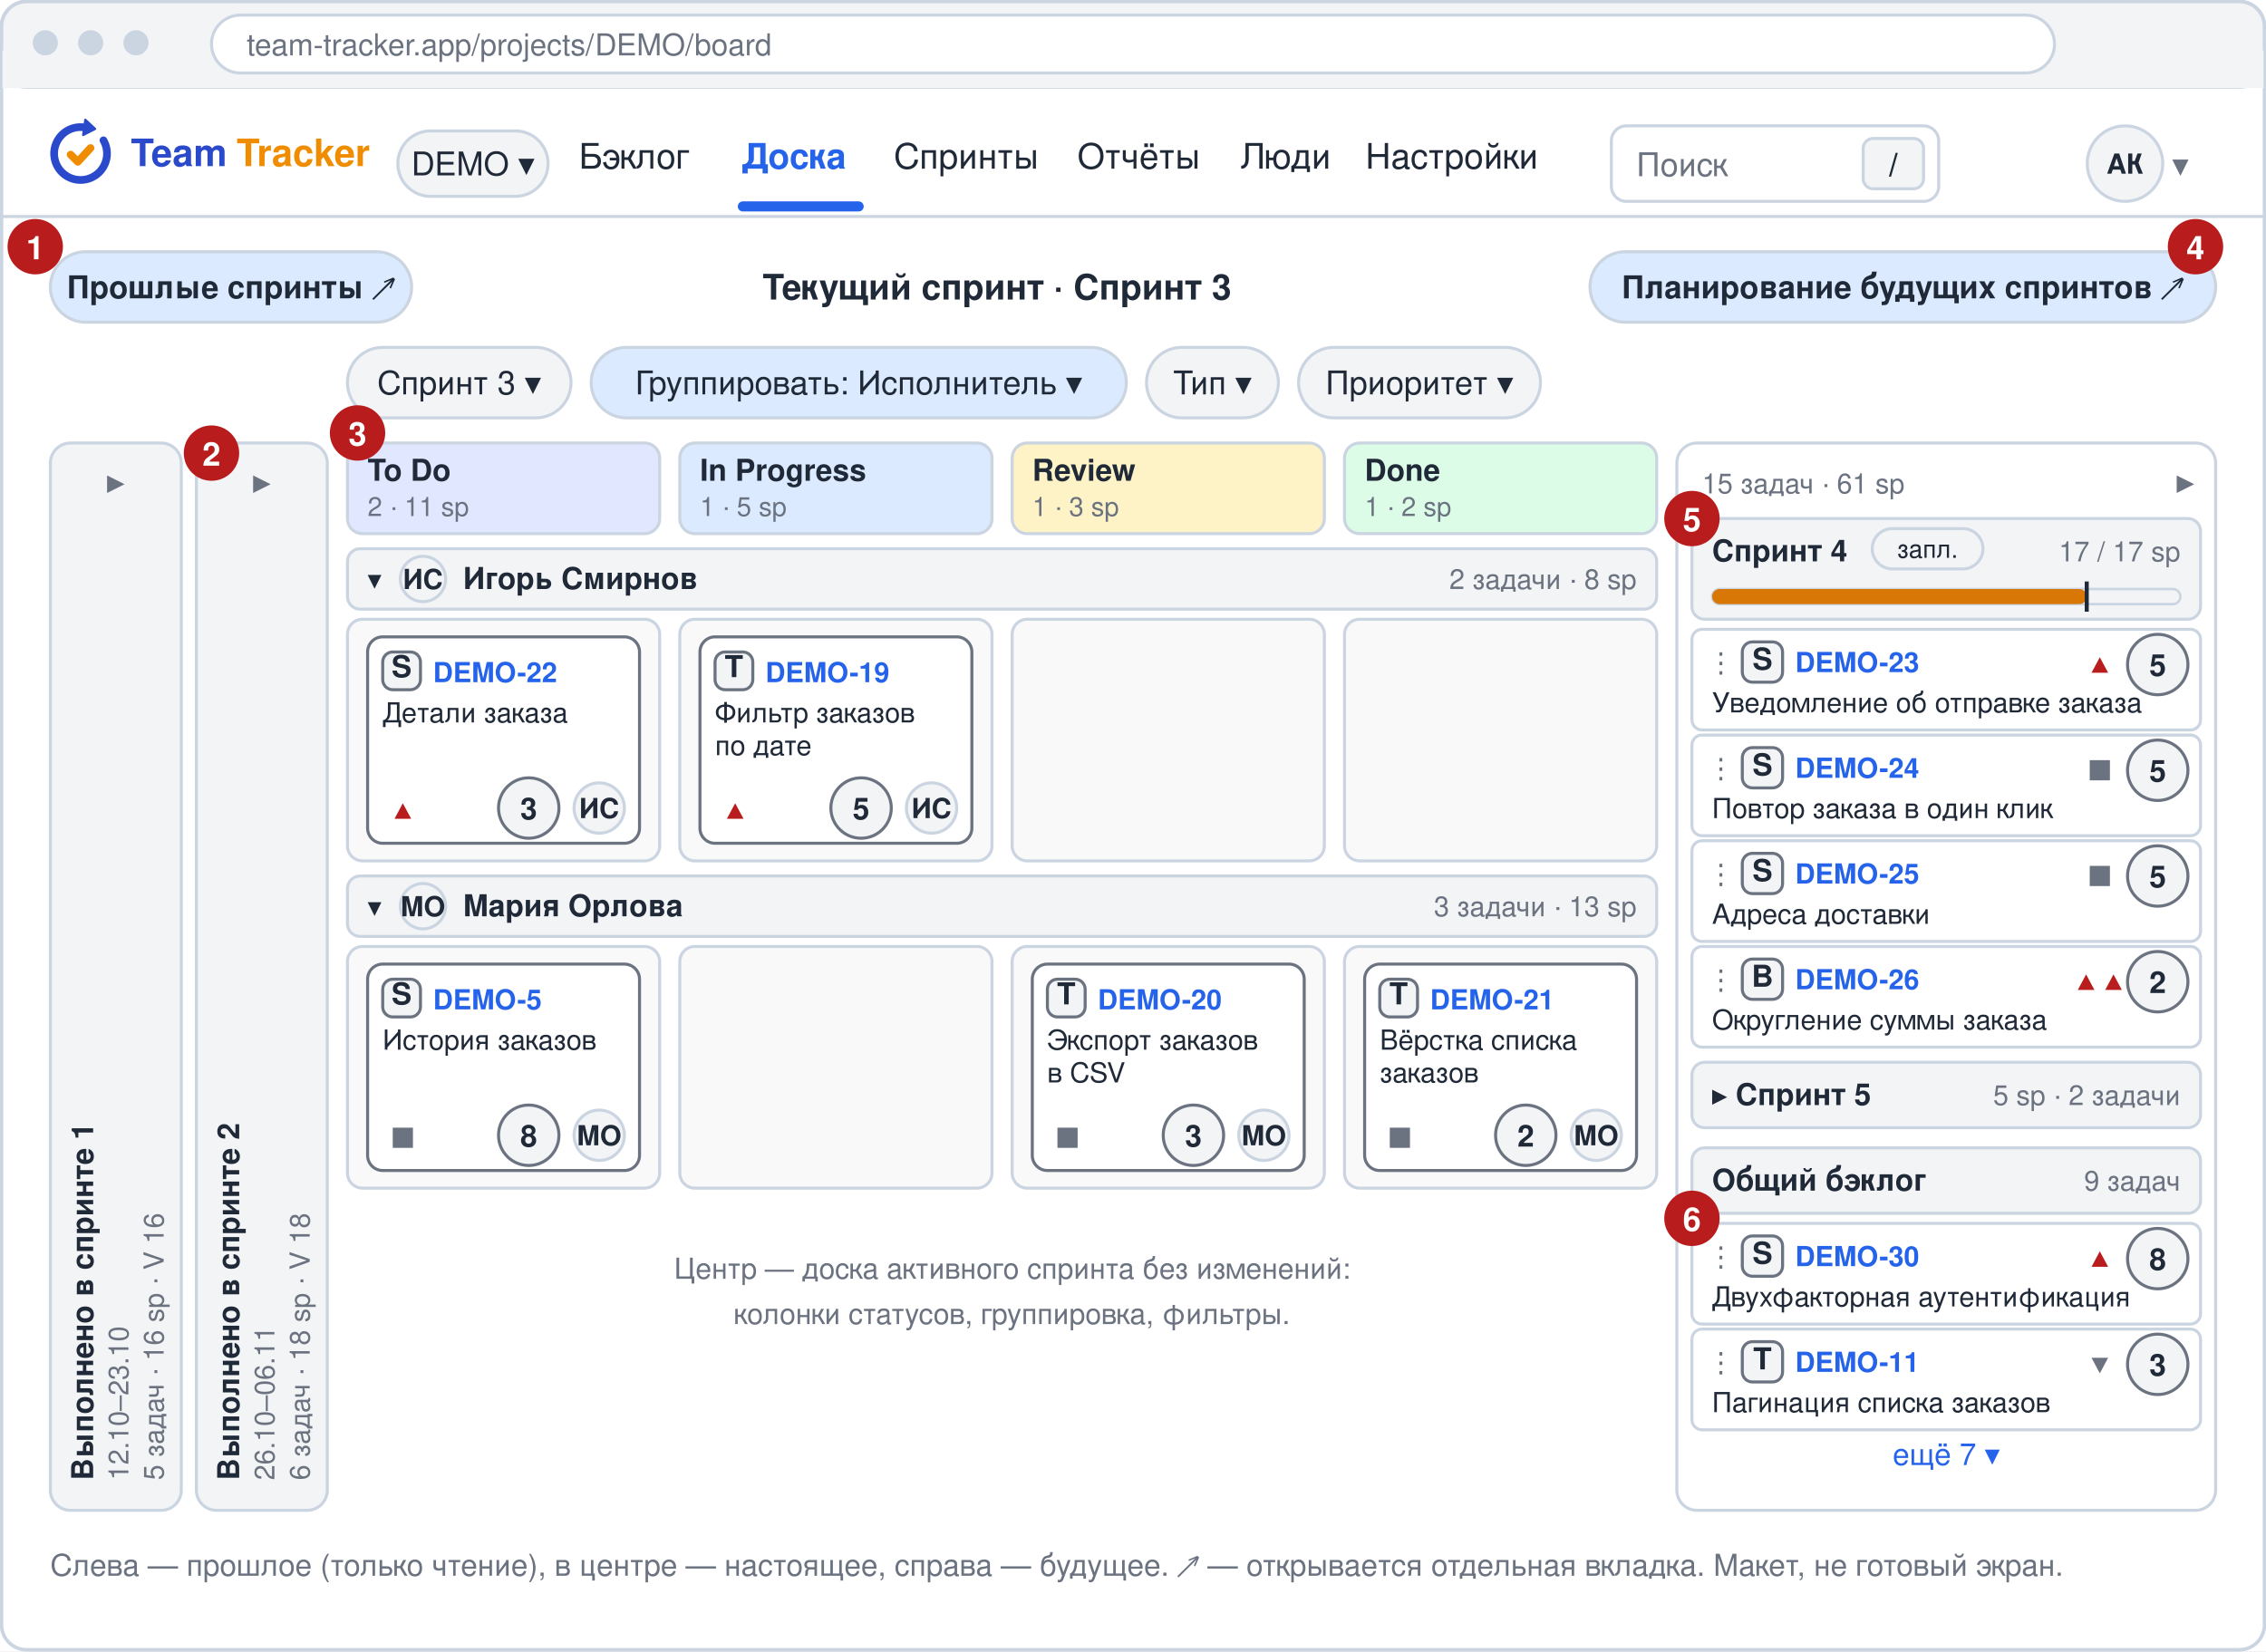
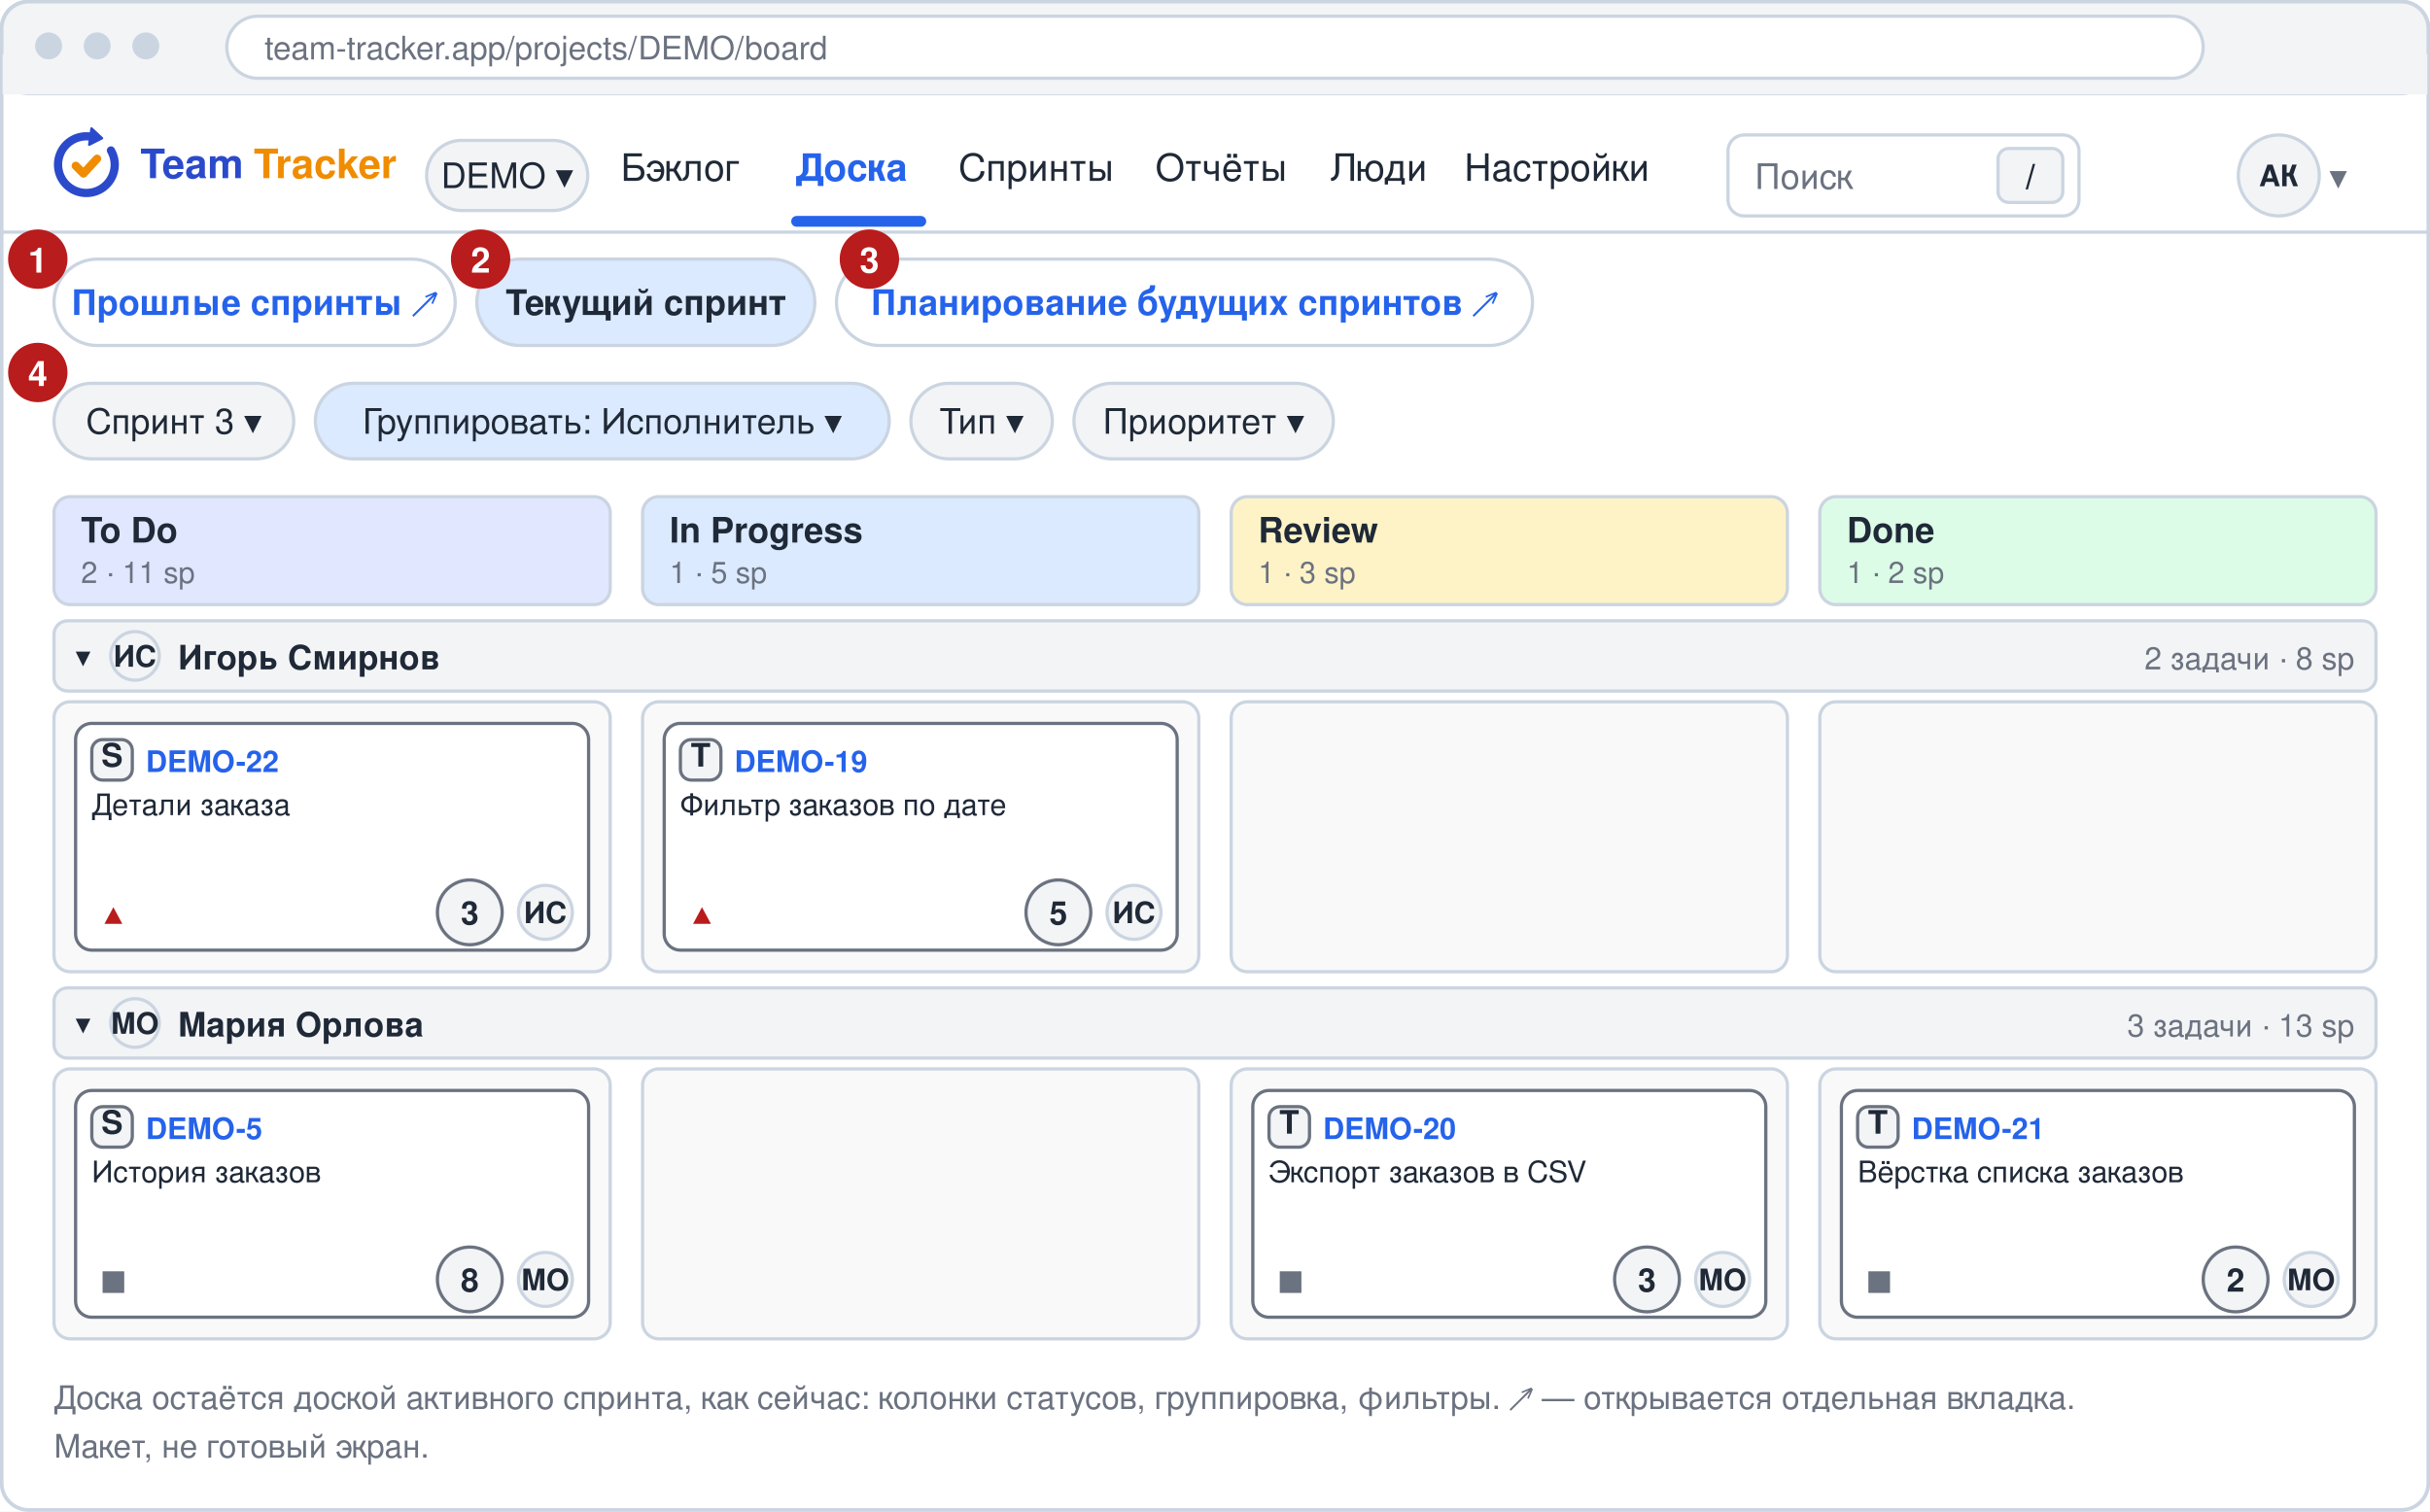
- <svg xmlns="http://www.w3.org/2000/svg" width="900" height="656" viewBox="0 0 900 656" font-family="Helvetica, Arial, 'Segoe UI', 'DejaVu Sans', sans-serif" role="img" aria-label="Доска: прошлое, текущее и будущее — обычное состояние">
+ <svg xmlns="http://www.w3.org/2000/svg" width="900" height="560" viewBox="0 0 900 560" font-family="Helvetica, Arial, 'Segoe UI', 'DejaVu Sans', sans-serif" role="img" aria-label="Доска: кнопки-ссылки на прошлое и будущее">
  <defs>
    <marker id="arr" viewBox="0 0 10 10" refX="9" refY="5" markerWidth="7" markerHeight="7" orient="auto-start-reverse">
      <path d="M0 0 L10 5 L0 10 z" fill="#2563eb" />
    </marker>
  </defs>
-   <rect width="900" height="656" fill="#ffffff" />
-   <rect x="0.6" y="0.6" width="898.8" height="654.8" rx="10" fill="#ffffff" stroke="#cbd5e1" stroke-width="1.4" />
+   <rect width="900" height="560" fill="#ffffff" />
+   <rect x="0.6" y="0.6" width="898.8" height="558.8" rx="10" fill="#ffffff" stroke="#cbd5e1" stroke-width="1.4" />
  <rect x="0.6" y="0.6" width="898.8" height="34" rx="10" fill="#f3f4f6" stroke="#cbd5e1" stroke-width="1.4" />
  <rect x="1" y="20" width="898" height="15" rx="0" fill="#f3f4f6" />
  <circle cx="18" cy="17" r="5" fill="#cbd5e1" />
  <circle cx="36" cy="17" r="5" fill="#cbd5e1" />
  <circle cx="54" cy="17" r="5" fill="#cbd5e1" />
  <rect x="84" y="6" width="732" height="23" rx="11.5" fill="#ffffff" stroke="#cbd5e1" stroke-width="1.2" />
  <text x="98" y="22" text-anchor="start" font-size="12" fill="#6b7280">team-tracker.app/projects/DEMO/board</text>
  <line x1="1" y1="86" x2="899" y2="86" stroke="#cbd5e1" stroke-width="1.2" />
  <g transform="translate(18 47) scale(0.4375)">
    <path d="M52.78 20 A24 24 0 1 1 35.34 8.23" fill="none" stroke="#2B4ACB" stroke-width="7" stroke-linecap="round" />
    <polygon points="45.24,9.62 36.31,1.30 34.37,15.16" fill="#2B4ACB" stroke="#2B4ACB" stroke-width="2" stroke-linejoin="round" />
    <polyline points="23,33 29.5,39.5 41,27" fill="none" stroke="#F08C00" stroke-width="7" stroke-linecap="round" stroke-linejoin="round" />
  </g>
  <text x="52" y="66" text-anchor="start" font-size="15" font-weight="bold" fill="#2B4ACB">Team</text>
  <text x="94" y="66" text-anchor="start" font-size="15" font-weight="bold" fill="#F08C00">Tracker</text>
  <rect x="158" y="52" width="59.68" height="26" rx="13.0" fill="#f3f4f6" stroke="#cbd5e1" stroke-width="1.2" />
  <text x="187.84" y="69.68" text-anchor="middle" font-size="13" fill="#1f2937">DEMO ▾</text>
  <text x="230" y="67" text-anchor="start" font-size="14" fill="#1f2937">Бэклог</text>
  <text x="295.04" y="67" text-anchor="start" font-size="14" font-weight="bold" fill="#2563eb">Доска</text>
  <rect x="293.04" y="80" width="50.0" height="4" rx="2" fill="#2563eb" />
  <text x="355.04" y="67" text-anchor="start" font-size="14" fill="#1f2937">Спринты</text>
  <text x="427.92" y="67" text-anchor="start" font-size="14" fill="#1f2937">Отчёты</text>
  <text x="492.96" y="67" text-anchor="start" font-size="14" fill="#1f2937">Люди</text>
  <text x="542.32" y="67" text-anchor="start" font-size="14" fill="#1f2937">Настройки</text>
  <rect x="640" y="50" width="130" height="30" rx="6" fill="#ffffff" stroke="#cbd5e1" stroke-width="1.2" />
  <text x="650" y="70" text-anchor="start" font-size="13" fill="#6b7280">Поиск</text>
  <rect x="740" y="55" width="24" height="20" rx="4" fill="#f3f4f6" stroke="#cbd5e1" stroke-width="1.2" />
  <text x="752" y="70" text-anchor="middle" font-size="13" font-weight="bold" fill="#1f2937">/</text>
  <circle cx="844" cy="65" r="15" fill="#f3f4f6" stroke="#cbd5e1" stroke-width="1.2" />
  <text x="844" y="69" text-anchor="middle" font-size="11" font-weight="bold" fill="#1f2937">АК</text>
  <text x="866" y="70" text-anchor="middle" font-size="13" fill="#6b7280">▾</text>
-   <rect x="20" y="100" width="143.5" height="28" rx="14.0" fill="#dbeafe" stroke="#cbd5e1" stroke-width="1.2" />
-   <text x="91.75" y="118.5" text-anchor="middle" font-size="12.5" font-weight="bold" fill="#1f2937">Прошлые спринты ↗</text>
-   <text x="396.0" y="119" text-anchor="middle" font-size="14" font-weight="bold" fill="#1f2937">Текущий спринт · Спринт 3</text>
-   <rect x="631.5" y="100" width="248.5" height="28" rx="14.0" fill="#dbeafe" stroke="#cbd5e1" stroke-width="1.2" />
-   <text x="755.75" y="118.5" text-anchor="middle" font-size="12.5" font-weight="bold" fill="#1f2937">Планирование будущих спринтов ↗</text>
-   <circle cx="14" cy="98" r="11" fill="#b91c1c" />
-   <text x="14" y="103" text-anchor="middle" font-size="13" font-weight="bold" fill="#ffffff">1</text>
-   <rect x="138" y="138" width="88.8" height="28" rx="14.0" fill="#f3f4f6" stroke="#cbd5e1" stroke-width="1.2" />
-   <text x="182.4" y="156.68" text-anchor="middle" font-size="13" fill="#1f2937">Спринт 3 ▾</text>
-   <rect x="234.8" y="138" width="212.56" height="28" rx="14.0" fill="#dbeafe" stroke="#cbd5e1" stroke-width="1.2" />
-   <text x="341.08" y="156.68" text-anchor="middle" font-size="13" fill="#1f2937">Группировать: Исполнитель ▾</text>
-   <rect x="455.36" y="138" width="52.4" height="28" rx="14.0" fill="#f3f4f6" stroke="#cbd5e1" stroke-width="1.2" />
-   <text x="481.56" y="156.68" text-anchor="middle" font-size="13" fill="#1f2937">Тип ▾</text>
-   <rect x="515.76" y="138" width="96.08" height="28" rx="14.0" fill="#f3f4f6" stroke="#cbd5e1" stroke-width="1.2" />
-   <text x="563.8" y="156.68" text-anchor="middle" font-size="13" fill="#1f2937">Приоритет ▾</text>
-   <rect x="20" y="176" width="52" height="424" rx="8" fill="#f3f4f6" stroke="#cbd5e1" stroke-width="1.2" />
-   <text x="46.0" y="196" text-anchor="middle" font-size="14" fill="#6b7280">▸</text>
-   <text transform="rotate(-90 37 588)" x="37" y="588" font-size="12" font-weight="bold" fill="#1f2937">Выполнено в спринте 1</text>
-   <text transform="rotate(-90 51 588)" x="51" y="588" font-size="11" fill="#6b7280">12.10–23.10</text>
-   <text transform="rotate(-90 65 588)" x="65" y="588" font-size="11" fill="#6b7280">5 задач · 16 sp · V 16</text>
-   <rect x="78" y="176" width="52" height="424" rx="8" fill="#f3f4f6" stroke="#cbd5e1" stroke-width="1.2" />
-   <text x="104.0" y="196" text-anchor="middle" font-size="14" fill="#6b7280">▸</text>
-   <text transform="rotate(-90 95 588)" x="95" y="588" font-size="12" font-weight="bold" fill="#1f2937">Выполнено в спринте 2</text>
-   <text transform="rotate(-90 109 588)" x="109" y="588" font-size="11" fill="#6b7280">26.10–06.11</text>
-   <text transform="rotate(-90 123 588)" x="123" y="588" font-size="11" fill="#6b7280">6 задач · 18 sp · V 18</text>
-   <circle cx="84" cy="180" r="11" fill="#b91c1c" />
-   <text x="84" y="185" text-anchor="middle" font-size="13" font-weight="bold" fill="#ffffff">2</text>
-   <rect x="138" y="176" width="124" height="36" rx="6" fill="#e0e7ff" stroke="#cbd5e1" stroke-width="1.2" />
-   <text x="146" y="191" text-anchor="start" font-size="12" font-weight="bold" fill="#1f2937">To Do</text>
-   <text x="146" y="205" text-anchor="start" font-size="10.5" fill="#6b7280">2 · 11 sp</text>
-   <rect x="270" y="176" width="124" height="36" rx="6" fill="#dbeafe" stroke="#cbd5e1" stroke-width="1.2" />
-   <text x="278" y="191" text-anchor="start" font-size="12" font-weight="bold" fill="#1f2937">In Progress</text>
-   <text x="278" y="205" text-anchor="start" font-size="10.5" fill="#6b7280">1 · 5 sp</text>
-   <rect x="402" y="176" width="124" height="36" rx="6" fill="#fef3c7" stroke="#cbd5e1" stroke-width="1.2" />
-   <text x="410" y="191" text-anchor="start" font-size="12" font-weight="bold" fill="#1f2937">Review</text>
-   <text x="410" y="205" text-anchor="start" font-size="10.5" fill="#6b7280">1 · 3 sp</text>
-   <rect x="534" y="176" width="124" height="36" rx="6" fill="#dcfce7" stroke="#cbd5e1" stroke-width="1.2" />
-   <text x="542" y="191" text-anchor="start" font-size="12" font-weight="bold" fill="#1f2937">Done</text>
-   <text x="542" y="205" text-anchor="start" font-size="10.5" fill="#6b7280">1 · 2 sp</text>
-   <circle cx="142" cy="172" r="11" fill="#b91c1c" />
-   <text x="142" y="177" text-anchor="middle" font-size="13" font-weight="bold" fill="#ffffff">3</text>
-   <rect x="138" y="218" width="520" height="24" rx="5" fill="#f3f4f6" stroke="#cbd5e1" stroke-width="1.2" />
-   <text x="146" y="234" text-anchor="start" font-size="11" fill="#1f2937">▾</text>
-   <circle cx="168" cy="230" r="9" fill="#f3f4f6" stroke="#cbd5e1" stroke-width="1.2" />
-   <text x="168" y="234" text-anchor="middle" font-size="11" font-weight="bold" fill="#1f2937">ИС</text>
-   <text x="184" y="234" text-anchor="start" font-size="12" font-weight="bold" fill="#1f2937">Игорь Смирнов</text>
-   <text x="650" y="234" text-anchor="end" font-size="11" fill="#6b7280">2 задачи · 8 sp</text>
-   <rect x="138" y="246" width="124" height="96" rx="6" fill="#f3f4f6" fill-opacity="0.55" stroke="#cbd5e1" stroke-width="1.2" />
-   <rect x="146" y="253" width="108" height="82" rx="6" fill="#ffffff" stroke="#6b7280" stroke-width="1.2" />
-   <rect x="152" y="259" width="15" height="15" rx="4" fill="#f3f4f6" stroke="#6b7280" stroke-width="1.2" />
-   <text x="159.5" y="269" text-anchor="middle" font-size="12" font-weight="bold" fill="#1f2937">S</text>
-   <text x="172" y="271" text-anchor="start" font-size="11" font-weight="bold" fill="#2563eb">DEMO-22</text>
-   <text x="152" y="287" text-anchor="start" font-size="11" fill="#1f2937">Детали заказа</text>
-   <text x="160" y="326" text-anchor="middle" font-size="11" font-weight="bold" fill="#b91c1c">▲</text>
-   <circle cx="210" cy="321" r="12" fill="#f3f4f6" stroke="#6b7280" stroke-width="1.2" />
-   <text x="210" y="325.5" text-anchor="middle" font-size="12" font-weight="bold" fill="#1f2937">3</text>
-   <circle cx="238" cy="321" r="10" fill="#f3f4f6" stroke="#cbd5e1" stroke-width="1.2" />
-   <text x="238" y="325" text-anchor="middle" font-size="11" font-weight="bold" fill="#1f2937">ИС</text>
-   <rect x="270" y="246" width="124" height="96" rx="6" fill="#f3f4f6" fill-opacity="0.55" stroke="#cbd5e1" stroke-width="1.2" />
-   <rect x="278" y="253" width="108" height="82" rx="6" fill="#ffffff" stroke="#6b7280" stroke-width="1.2" />
-   <rect x="284" y="259" width="15" height="15" rx="4" fill="#f3f4f6" stroke="#6b7280" stroke-width="1.2" />
-   <text x="291.5" y="269" text-anchor="middle" font-size="12" font-weight="bold" fill="#1f2937">T</text>
-   <text x="304" y="271" text-anchor="start" font-size="11" font-weight="bold" fill="#2563eb">DEMO-19</text>
-   <text x="284" y="287" text-anchor="start" font-size="11" fill="#1f2937">Фильтр заказов</text>
-   <text x="284" y="300" text-anchor="start" font-size="11" fill="#1f2937">по дате</text>
-   <text x="292" y="326" text-anchor="middle" font-size="11" font-weight="bold" fill="#b91c1c">▲</text>
-   <circle cx="342" cy="321" r="12" fill="#f3f4f6" stroke="#6b7280" stroke-width="1.2" />
-   <text x="342" y="325.5" text-anchor="middle" font-size="12" font-weight="bold" fill="#1f2937">5</text>
-   <circle cx="370" cy="321" r="10" fill="#f3f4f6" stroke="#cbd5e1" stroke-width="1.2" />
-   <text x="370" y="325" text-anchor="middle" font-size="11" font-weight="bold" fill="#1f2937">ИС</text>
-   <rect x="402" y="246" width="124" height="96" rx="6" fill="#f3f4f6" fill-opacity="0.55" stroke="#cbd5e1" stroke-width="1.2" />
-   <rect x="534" y="246" width="124" height="96" rx="6" fill="#f3f4f6" fill-opacity="0.55" stroke="#cbd5e1" stroke-width="1.2" />
-   <rect x="138" y="348" width="520" height="24" rx="5" fill="#f3f4f6" stroke="#cbd5e1" stroke-width="1.2" />
-   <text x="146" y="364" text-anchor="start" font-size="11" fill="#1f2937">▾</text>
-   <circle cx="168" cy="360" r="9" fill="#f3f4f6" stroke="#cbd5e1" stroke-width="1.2" />
-   <text x="168" y="364" text-anchor="middle" font-size="11" font-weight="bold" fill="#1f2937">МО</text>
-   <text x="184" y="364" text-anchor="start" font-size="12" font-weight="bold" fill="#1f2937">Мария Орлова</text>
-   <text x="650" y="364" text-anchor="end" font-size="11" fill="#6b7280">3 задачи · 13 sp</text>
-   <rect x="138" y="376" width="124" height="96" rx="6" fill="#f3f4f6" fill-opacity="0.55" stroke="#cbd5e1" stroke-width="1.2" />
-   <rect x="146" y="383" width="108" height="82" rx="6" fill="#ffffff" stroke="#6b7280" stroke-width="1.2" />
-   <rect x="152" y="389" width="15" height="15" rx="4" fill="#f3f4f6" stroke="#6b7280" stroke-width="1.2" />
-   <text x="159.5" y="399" text-anchor="middle" font-size="12" font-weight="bold" fill="#1f2937">S</text>
-   <text x="172" y="401" text-anchor="start" font-size="11" font-weight="bold" fill="#2563eb">DEMO-5</text>
-   <text x="152" y="417" text-anchor="start" font-size="11" fill="#1f2937">История заказов</text>
-   <text x="160" y="456" text-anchor="middle" font-size="11" fill="#6b7280">■</text>
-   <circle cx="210" cy="451" r="12" fill="#f3f4f6" stroke="#6b7280" stroke-width="1.2" />
-   <text x="210" y="455.5" text-anchor="middle" font-size="12" font-weight="bold" fill="#1f2937">8</text>
-   <circle cx="238" cy="451" r="10" fill="#f3f4f6" stroke="#cbd5e1" stroke-width="1.2" />
-   <text x="238" y="455" text-anchor="middle" font-size="11" font-weight="bold" fill="#1f2937">МО</text>
-   <rect x="270" y="376" width="124" height="96" rx="6" fill="#f3f4f6" fill-opacity="0.55" stroke="#cbd5e1" stroke-width="1.2" />
-   <rect x="402" y="376" width="124" height="96" rx="6" fill="#f3f4f6" fill-opacity="0.55" stroke="#cbd5e1" stroke-width="1.2" />
-   <rect x="410" y="383" width="108" height="82" rx="6" fill="#ffffff" stroke="#6b7280" stroke-width="1.2" />
-   <rect x="416" y="389" width="15" height="15" rx="4" fill="#f3f4f6" stroke="#6b7280" stroke-width="1.2" />
-   <text x="423.5" y="399" text-anchor="middle" font-size="12" font-weight="bold" fill="#1f2937">T</text>
-   <text x="436" y="401" text-anchor="start" font-size="11" font-weight="bold" fill="#2563eb">DEMO-20</text>
-   <text x="416" y="417" text-anchor="start" font-size="11" fill="#1f2937">Экспорт заказов</text>
-   <text x="416" y="430" text-anchor="start" font-size="11" fill="#1f2937">в CSV</text>
-   <text x="424" y="456" text-anchor="middle" font-size="11" fill="#6b7280">■</text>
-   <circle cx="474" cy="451" r="12" fill="#f3f4f6" stroke="#6b7280" stroke-width="1.2" />
-   <text x="474" y="455.5" text-anchor="middle" font-size="12" font-weight="bold" fill="#1f2937">3</text>
-   <circle cx="502" cy="451" r="10" fill="#f3f4f6" stroke="#cbd5e1" stroke-width="1.2" />
-   <text x="502" y="455" text-anchor="middle" font-size="11" font-weight="bold" fill="#1f2937">МО</text>
-   <rect x="534" y="376" width="124" height="96" rx="6" fill="#f3f4f6" fill-opacity="0.55" stroke="#cbd5e1" stroke-width="1.2" />
-   <rect x="542" y="383" width="108" height="82" rx="6" fill="#ffffff" stroke="#6b7280" stroke-width="1.2" />
-   <rect x="548" y="389" width="15" height="15" rx="4" fill="#f3f4f6" stroke="#6b7280" stroke-width="1.2" />
-   <text x="555.5" y="399" text-anchor="middle" font-size="12" font-weight="bold" fill="#1f2937">T</text>
-   <text x="568" y="401" text-anchor="start" font-size="11" font-weight="bold" fill="#2563eb">DEMO-21</text>
-   <text x="548" y="417" text-anchor="start" font-size="11" fill="#1f2937">Вёрстка списка</text>
-   <text x="548" y="430" text-anchor="start" font-size="11" fill="#1f2937">заказов</text>
-   <text x="556" y="456" text-anchor="middle" font-size="11" fill="#6b7280">■</text>
-   <circle cx="606" cy="451" r="12" fill="#f3f4f6" stroke="#6b7280" stroke-width="1.2" />
-   <text x="606" y="455.5" text-anchor="middle" font-size="12" font-weight="bold" fill="#1f2937">2</text>
-   <circle cx="634" cy="451" r="10" fill="#f3f4f6" stroke="#cbd5e1" stroke-width="1.2" />
-   <text x="634" y="455" text-anchor="middle" font-size="11" font-weight="bold" fill="#1f2937">МО</text>
-   <text x="402" y="508" text-anchor="middle" font-size="11.5" fill="#6b7280">Центр — доска активного спринта без изменений:</text>
-   <text x="402" y="526" text-anchor="middle" font-size="11.5" fill="#6b7280">колонки статусов, группировка, фильтры.</text>
-   <rect x="666" y="176" width="214" height="424" rx="8" fill="#ffffff" stroke="#cbd5e1" stroke-width="1.2" />
-   <text x="676" y="196" text-anchor="start" font-size="11" fill="#6b7280">15 задач · 61 sp</text>
-   <text x="868" y="196" text-anchor="middle" font-size="14" fill="#6b7280">▸</text>
-   <circle cx="872" cy="98" r="11" fill="#b91c1c" />
-   <text x="872" y="103" text-anchor="middle" font-size="13" font-weight="bold" fill="#ffffff">4</text>
-   <rect x="672" y="206" width="202" height="40" rx="5" fill="#f3f4f6" stroke="#cbd5e1" stroke-width="1.2" />
-   <text x="680" y="223" text-anchor="start" font-size="12" font-weight="bold" fill="#1f2937">Спринт 4</text>
-   <rect x="743.6" y="210" width="44.0" height="16" rx="8.0" fill="#f3f4f6" stroke="#cbd5e1" stroke-width="1.2" />
-   <text x="765.6" y="221.6" text-anchor="middle" font-size="10" fill="#1f2937">запл.</text>
-   <text x="866" y="223" text-anchor="end" font-size="11" fill="#6b7280">17 / 17 sp</text>
-   <rect x="680" y="234" width="186" height="6" rx="3.0" fill="#f3f4f6" stroke="#cbd5e1" stroke-width="1" />
-   <rect x="680" y="234" width="148.8" height="6" rx="3.0" fill="#d97706" />
-   <line x1="828.8" y1="231" x2="828.8" y2="243" stroke="#1f2937" stroke-width="1.6" />
-   <rect x="672" y="250" width="202" height="40" rx="4" fill="#ffffff" stroke="#cbd5e1" stroke-width="1.2" />
-   <text x="678" y="267" text-anchor="start" font-size="11" fill="#6b7280">⋮⋮</text>
-   <rect x="692" y="255" width="16" height="16" rx="4" fill="#f3f4f6" stroke="#6b7280" stroke-width="1.2" />
-   <text x="700.0" y="266" text-anchor="middle" font-size="12" font-weight="bold" fill="#1f2937">S</text>
-   <text x="713" y="267" text-anchor="start" font-size="11" font-weight="bold" fill="#2563eb">DEMO-23</text>
-   <circle cx="857" cy="264" r="12" fill="#f3f4f6" stroke="#6b7280" stroke-width="1.2" />
-   <text x="857" y="268.5" text-anchor="middle" font-size="12" font-weight="bold" fill="#1f2937">5</text>
-   <text x="834" y="268" text-anchor="middle" font-size="11" font-weight="bold" fill="#b91c1c">▲</text>
-   <text x="680" y="283" text-anchor="start" font-size="11" fill="#1f2937">Уведомление об отправке заказа</text>
-   <rect x="672" y="292" width="202" height="40" rx="4" fill="#ffffff" stroke="#cbd5e1" stroke-width="1.2" />
-   <text x="678" y="309" text-anchor="start" font-size="11" fill="#6b7280">⋮⋮</text>
-   <rect x="692" y="297" width="16" height="16" rx="4" fill="#f3f4f6" stroke="#6b7280" stroke-width="1.2" />
-   <text x="700.0" y="308" text-anchor="middle" font-size="12" font-weight="bold" fill="#1f2937">S</text>
-   <text x="713" y="309" text-anchor="start" font-size="11" font-weight="bold" fill="#2563eb">DEMO-24</text>
-   <circle cx="857" cy="306" r="12" fill="#f3f4f6" stroke="#6b7280" stroke-width="1.2" />
-   <text x="857" y="310.5" text-anchor="middle" font-size="12" font-weight="bold" fill="#1f2937">5</text>
-   <text x="834" y="310" text-anchor="middle" font-size="11" fill="#6b7280">■</text>
-   <text x="680" y="325" text-anchor="start" font-size="11" fill="#1f2937">Повтор заказа в один клик</text>
-   <rect x="672" y="334" width="202" height="40" rx="4" fill="#ffffff" stroke="#cbd5e1" stroke-width="1.2" />
-   <text x="678" y="351" text-anchor="start" font-size="11" fill="#6b7280">⋮⋮</text>
-   <rect x="692" y="339" width="16" height="16" rx="4" fill="#f3f4f6" stroke="#6b7280" stroke-width="1.2" />
-   <text x="700.0" y="350" text-anchor="middle" font-size="12" font-weight="bold" fill="#1f2937">S</text>
-   <text x="713" y="351" text-anchor="start" font-size="11" font-weight="bold" fill="#2563eb">DEMO-25</text>
-   <circle cx="857" cy="348" r="12" fill="#f3f4f6" stroke="#6b7280" stroke-width="1.2" />
-   <text x="857" y="352.5" text-anchor="middle" font-size="12" font-weight="bold" fill="#1f2937">5</text>
-   <text x="834" y="352" text-anchor="middle" font-size="11" fill="#6b7280">■</text>
-   <text x="680" y="367" text-anchor="start" font-size="11" fill="#1f2937">Адреса доставки</text>
-   <rect x="672" y="376" width="202" height="40" rx="4" fill="#ffffff" stroke="#cbd5e1" stroke-width="1.2" />
-   <text x="678" y="393" text-anchor="start" font-size="11" fill="#6b7280">⋮⋮</text>
-   <rect x="692" y="381" width="16" height="16" rx="4" fill="#f3f4f6" stroke="#6b7280" stroke-width="1.2" />
-   <text x="700.0" y="392" text-anchor="middle" font-size="12" font-weight="bold" fill="#1f2937">B</text>
-   <text x="713" y="393" text-anchor="start" font-size="11" font-weight="bold" fill="#2563eb">DEMO-26</text>
-   <circle cx="857" cy="390" r="12" fill="#f3f4f6" stroke="#6b7280" stroke-width="1.2" />
-   <text x="857" y="394.5" text-anchor="middle" font-size="12" font-weight="bold" fill="#1f2937">2</text>
-   <text x="834" y="394" text-anchor="middle" font-size="11" font-weight="bold" fill="#b91c1c">▲▲</text>
-   <text x="680" y="409" text-anchor="start" font-size="11" fill="#1f2937">Округление суммы заказа</text>
-   <circle cx="672" cy="206" r="11" fill="#b91c1c" />
-   <text x="672" y="211" text-anchor="middle" font-size="13" font-weight="bold" fill="#ffffff">5</text>
-   <rect x="672" y="422" width="202" height="26" rx="5" fill="#f3f4f6" stroke="#cbd5e1" stroke-width="1.2" />
-   <text x="680" y="439" text-anchor="start" font-size="12" font-weight="bold" fill="#1f2937">▸ Спринт 5</text>
-   <text x="866" y="439" text-anchor="end" font-size="11" fill="#6b7280">5 sp · 2 задачи</text>
-   <rect x="672" y="456" width="202" height="26" rx="5" fill="#f3f4f6" stroke="#cbd5e1" stroke-width="1.2" />
-   <text x="680" y="473" text-anchor="start" font-size="12" font-weight="bold" fill="#1f2937">Общий бэклог</text>
-   <text x="866" y="473" text-anchor="end" font-size="11" fill="#6b7280">9 задач</text>
-   <rect x="672" y="486" width="202" height="40" rx="4" fill="#ffffff" stroke="#cbd5e1" stroke-width="1.2" />
-   <text x="678" y="503" text-anchor="start" font-size="11" fill="#6b7280">⋮⋮</text>
-   <rect x="692" y="491" width="16" height="16" rx="4" fill="#f3f4f6" stroke="#6b7280" stroke-width="1.2" />
-   <text x="700.0" y="502" text-anchor="middle" font-size="12" font-weight="bold" fill="#1f2937">S</text>
-   <text x="713" y="503" text-anchor="start" font-size="11" font-weight="bold" fill="#2563eb">DEMO-30</text>
-   <circle cx="857" cy="500" r="12" fill="#f3f4f6" stroke="#6b7280" stroke-width="1.2" />
-   <text x="857" y="504.5" text-anchor="middle" font-size="12" font-weight="bold" fill="#1f2937">8</text>
-   <text x="834" y="504" text-anchor="middle" font-size="11" font-weight="bold" fill="#b91c1c">▲</text>
-   <text x="680" y="519" text-anchor="start" font-size="11" fill="#1f2937">Двухфакторная аутентификация</text>
-   <rect x="672" y="528" width="202" height="40" rx="4" fill="#ffffff" stroke="#cbd5e1" stroke-width="1.2" />
-   <text x="678" y="545" text-anchor="start" font-size="11" fill="#6b7280">⋮⋮</text>
-   <rect x="692" y="533" width="16" height="16" rx="4" fill="#f3f4f6" stroke="#6b7280" stroke-width="1.2" />
-   <text x="700.0" y="544" text-anchor="middle" font-size="12" font-weight="bold" fill="#1f2937">T</text>
-   <text x="713" y="545" text-anchor="start" font-size="11" font-weight="bold" fill="#2563eb">DEMO-11</text>
-   <circle cx="857" cy="542" r="12" fill="#f3f4f6" stroke="#6b7280" stroke-width="1.2" />
-   <text x="857" y="546.5" text-anchor="middle" font-size="12" font-weight="bold" fill="#1f2937">3</text>
-   <text x="834" y="546" text-anchor="middle" font-size="11" fill="#6b7280">▼</text>
-   <text x="680" y="561" text-anchor="start" font-size="11" fill="#1f2937">Пагинация списка заказов</text>
-   <text x="773.0" y="582" text-anchor="middle" font-size="12" fill="#2563eb">ещё 7 ▾</text>
-   <circle cx="672" cy="484" r="11" fill="#b91c1c" />
-   <text x="672" y="489" text-anchor="middle" font-size="13" font-weight="bold" fill="#ffffff">6</text>
-   <text x="20" y="626" text-anchor="start" font-size="12" fill="#6b7280">Слева — прошлое (только чтение), в центре — настоящее, справа — будущее. ↗ — открывается отдельная вкладка. Макет, не готовый экран.</text>
+   <rect x="20" y="96" width="148.6" height="32" rx="16.0" fill="#ffffff" stroke="#cbd5e1" stroke-width="1.2" />
+   <text x="94.3" y="116.68" text-anchor="middle" font-size="13" font-weight="bold" fill="#2563eb">Прошлые спринты ↗</text>
+   <rect x="176.6" y="96" width="125.2" height="32" rx="16.0" fill="#dbeafe" stroke="#cbd5e1" stroke-width="1.2" />
+   <text x="239.2" y="116.68" text-anchor="middle" font-size="13" font-weight="bold" fill="#1f2937">Текущий спринт</text>
+   <rect x="309.8" y="96" width="257.8" height="32" rx="16.0" fill="#ffffff" stroke="#cbd5e1" stroke-width="1.2" />
+   <text x="438.7" y="116.68" text-anchor="middle" font-size="13" font-weight="bold" fill="#2563eb">Планирование будущих спринтов ↗</text>
+   <circle cx="14" cy="96" r="11" fill="#b91c1c" />
+   <text x="14" y="101" text-anchor="middle" font-size="13" font-weight="bold" fill="#ffffff">1</text>
+   <circle cx="178" cy="96" r="11" fill="#b91c1c" />
+   <text x="178" y="101" text-anchor="middle" font-size="13" font-weight="bold" fill="#ffffff">2</text>
+   <circle cx="322" cy="96" r="11" fill="#b91c1c" />
+   <text x="322" y="101" text-anchor="middle" font-size="13" font-weight="bold" fill="#ffffff">3</text>
+   <rect x="20" y="142" width="88.8" height="28" rx="14.0" fill="#f3f4f6" stroke="#cbd5e1" stroke-width="1.2" />
+   <text x="64.4" y="160.68" text-anchor="middle" font-size="13" fill="#1f2937">Спринт 3 ▾</text>
+   <rect x="116.8" y="142" width="212.56" height="28" rx="14.0" fill="#dbeafe" stroke="#cbd5e1" stroke-width="1.2" />
+   <text x="223.08" y="160.68" text-anchor="middle" font-size="13" fill="#1f2937">Группировать: Исполнитель ▾</text>
+   <rect x="337.36" y="142" width="52.4" height="28" rx="14.0" fill="#f3f4f6" stroke="#cbd5e1" stroke-width="1.2" />
+   <text x="363.56" y="160.68" text-anchor="middle" font-size="13" fill="#1f2937">Тип ▾</text>
+   <rect x="397.76" y="142" width="96.08" height="28" rx="14.0" fill="#f3f4f6" stroke="#cbd5e1" stroke-width="1.2" />
+   <text x="445.8" y="160.68" text-anchor="middle" font-size="13" fill="#1f2937">Приоритет ▾</text>
+   <circle cx="14" cy="138" r="11" fill="#b91c1c" />
+   <text x="14" y="143" text-anchor="middle" font-size="13" font-weight="bold" fill="#ffffff">4</text>
+   <rect x="20.0" y="184" width="206.0" height="40" rx="6" fill="#e0e7ff" stroke="#cbd5e1" stroke-width="1.2" />
+   <text x="30.0" y="201" text-anchor="start" font-size="13" font-weight="bold" fill="#1f2937">To Do</text>
+   <text x="30.0" y="216" text-anchor="start" font-size="11" fill="#6b7280">2 · 11 sp</text>
+   <rect x="238.0" y="184" width="206.0" height="40" rx="6" fill="#dbeafe" stroke="#cbd5e1" stroke-width="1.2" />
+   <text x="248.0" y="201" text-anchor="start" font-size="13" font-weight="bold" fill="#1f2937">In Progress</text>
+   <text x="248.0" y="216" text-anchor="start" font-size="11" fill="#6b7280">1 · 5 sp</text>
+   <rect x="456.0" y="184" width="206.0" height="40" rx="6" fill="#fef3c7" stroke="#cbd5e1" stroke-width="1.2" />
+   <text x="466.0" y="201" text-anchor="start" font-size="13" font-weight="bold" fill="#1f2937">Review</text>
+   <text x="466.0" y="216" text-anchor="start" font-size="11" fill="#6b7280">1 · 3 sp</text>
+   <rect x="674.0" y="184" width="206.0" height="40" rx="6" fill="#dcfce7" stroke="#cbd5e1" stroke-width="1.2" />
+   <text x="684.0" y="201" text-anchor="start" font-size="13" font-weight="bold" fill="#1f2937">Done</text>
+   <text x="684.0" y="216" text-anchor="start" font-size="11" fill="#6b7280">1 · 2 sp</text>
+   <rect x="20" y="230" width="860" height="26" rx="5" fill="#f3f4f6" stroke="#cbd5e1" stroke-width="1.2" />
+   <text x="28" y="247" text-anchor="start" font-size="11" fill="#1f2937">▾</text>
+   <circle cx="50" cy="243" r="9" fill="#f3f4f6" stroke="#cbd5e1" stroke-width="1.2" />
+   <text x="50" y="247" text-anchor="middle" font-size="11" font-weight="bold" fill="#1f2937">ИС</text>
+   <text x="66" y="248" text-anchor="start" font-size="12.5" font-weight="bold" fill="#1f2937">Игорь Смирнов</text>
+   <text x="872" y="248" text-anchor="end" font-size="11.5" fill="#6b7280">2 задачи · 8 sp</text>
+   <rect x="20.0" y="260" width="206.0" height="100" rx="6" fill="#f3f4f6" fill-opacity="0.55" stroke="#cbd5e1" stroke-width="1.2" />
+   <rect x="28.0" y="268" width="190.0" height="84" rx="6" fill="#ffffff" stroke="#6b7280" stroke-width="1.2" />
+   <rect x="34.0" y="274" width="15" height="15" rx="4" fill="#f3f4f6" stroke="#6b7280" stroke-width="1.2" />
+   <text x="41.5" y="284" text-anchor="middle" font-size="12" font-weight="bold" fill="#1f2937">S</text>
+   <text x="54.0" y="286" text-anchor="start" font-size="11" font-weight="bold" fill="#2563eb">DEMO-22</text>
+   <text x="34.0" y="302" text-anchor="start" font-size="11" fill="#1f2937">Детали заказа</text>
+   <text x="42.0" y="343" text-anchor="middle" font-size="11" font-weight="bold" fill="#b91c1c">▲</text>
+   <circle cx="174.0" cy="338" r="12" fill="#f3f4f6" stroke="#6b7280" stroke-width="1.2" />
+   <text x="174.0" y="342.5" text-anchor="middle" font-size="12" font-weight="bold" fill="#1f2937">3</text>
+   <circle cx="202.0" cy="338" r="10" fill="#f3f4f6" stroke="#cbd5e1" stroke-width="1.2" />
+   <text x="202.0" y="342" text-anchor="middle" font-size="11" font-weight="bold" fill="#1f2937">ИС</text>
+   <rect x="238.0" y="260" width="206.0" height="100" rx="6" fill="#f3f4f6" fill-opacity="0.55" stroke="#cbd5e1" stroke-width="1.2" />
+   <rect x="246.0" y="268" width="190.0" height="84" rx="6" fill="#ffffff" stroke="#6b7280" stroke-width="1.2" />
+   <rect x="252.0" y="274" width="15" height="15" rx="4" fill="#f3f4f6" stroke="#6b7280" stroke-width="1.2" />
+   <text x="259.5" y="284" text-anchor="middle" font-size="12" font-weight="bold" fill="#1f2937">T</text>
+   <text x="272.0" y="286" text-anchor="start" font-size="11" font-weight="bold" fill="#2563eb">DEMO-19</text>
+   <text x="252.0" y="302" text-anchor="start" font-size="11" fill="#1f2937">Фильтр заказов по дате</text>
+   <text x="260.0" y="343" text-anchor="middle" font-size="11" font-weight="bold" fill="#b91c1c">▲</text>
+   <circle cx="392.0" cy="338" r="12" fill="#f3f4f6" stroke="#6b7280" stroke-width="1.2" />
+   <text x="392.0" y="342.5" text-anchor="middle" font-size="12" font-weight="bold" fill="#1f2937">5</text>
+   <circle cx="420.0" cy="338" r="10" fill="#f3f4f6" stroke="#cbd5e1" stroke-width="1.2" />
+   <text x="420.0" y="342" text-anchor="middle" font-size="11" font-weight="bold" fill="#1f2937">ИС</text>
+   <rect x="456.0" y="260" width="206.0" height="100" rx="6" fill="#f3f4f6" fill-opacity="0.55" stroke="#cbd5e1" stroke-width="1.2" />
+   <rect x="674.0" y="260" width="206.0" height="100" rx="6" fill="#f3f4f6" fill-opacity="0.55" stroke="#cbd5e1" stroke-width="1.2" />
+   <rect x="20" y="366" width="860" height="26" rx="5" fill="#f3f4f6" stroke="#cbd5e1" stroke-width="1.2" />
+   <text x="28" y="383" text-anchor="start" font-size="11" fill="#1f2937">▾</text>
+   <circle cx="50" cy="379" r="9" fill="#f3f4f6" stroke="#cbd5e1" stroke-width="1.2" />
+   <text x="50" y="383" text-anchor="middle" font-size="11" font-weight="bold" fill="#1f2937">МО</text>
+   <text x="66" y="384" text-anchor="start" font-size="12.5" font-weight="bold" fill="#1f2937">Мария Орлова</text>
+   <text x="872" y="384" text-anchor="end" font-size="11.5" fill="#6b7280">3 задачи · 13 sp</text>
+   <rect x="20.0" y="396" width="206.0" height="100" rx="6" fill="#f3f4f6" fill-opacity="0.55" stroke="#cbd5e1" stroke-width="1.2" />
+   <rect x="28.0" y="404" width="190.0" height="84" rx="6" fill="#ffffff" stroke="#6b7280" stroke-width="1.2" />
+   <rect x="34.0" y="410" width="15" height="15" rx="4" fill="#f3f4f6" stroke="#6b7280" stroke-width="1.2" />
+   <text x="41.5" y="420" text-anchor="middle" font-size="12" font-weight="bold" fill="#1f2937">S</text>
+   <text x="54.0" y="422" text-anchor="start" font-size="11" font-weight="bold" fill="#2563eb">DEMO-5</text>
+   <text x="34.0" y="438" text-anchor="start" font-size="11" fill="#1f2937">История заказов</text>
+   <text x="42.0" y="479" text-anchor="middle" font-size="11" fill="#6b7280">■</text>
+   <circle cx="174.0" cy="474" r="12" fill="#f3f4f6" stroke="#6b7280" stroke-width="1.2" />
+   <text x="174.0" y="478.5" text-anchor="middle" font-size="12" font-weight="bold" fill="#1f2937">8</text>
+   <circle cx="202.0" cy="474" r="10" fill="#f3f4f6" stroke="#cbd5e1" stroke-width="1.2" />
+   <text x="202.0" y="478" text-anchor="middle" font-size="11" font-weight="bold" fill="#1f2937">МО</text>
+   <rect x="238.0" y="396" width="206.0" height="100" rx="6" fill="#f3f4f6" fill-opacity="0.55" stroke="#cbd5e1" stroke-width="1.2" />
+   <rect x="456.0" y="396" width="206.0" height="100" rx="6" fill="#f3f4f6" fill-opacity="0.55" stroke="#cbd5e1" stroke-width="1.2" />
+   <rect x="464.0" y="404" width="190.0" height="84" rx="6" fill="#ffffff" stroke="#6b7280" stroke-width="1.2" />
+   <rect x="470.0" y="410" width="15" height="15" rx="4" fill="#f3f4f6" stroke="#6b7280" stroke-width="1.2" />
+   <text x="477.5" y="420" text-anchor="middle" font-size="12" font-weight="bold" fill="#1f2937">T</text>
+   <text x="490.0" y="422" text-anchor="start" font-size="11" font-weight="bold" fill="#2563eb">DEMO-20</text>
+   <text x="470.0" y="438" text-anchor="start" font-size="11" fill="#1f2937">Экспорт заказов в CSV</text>
+   <text x="478.0" y="479" text-anchor="middle" font-size="11" fill="#6b7280">■</text>
+   <circle cx="610.0" cy="474" r="12" fill="#f3f4f6" stroke="#6b7280" stroke-width="1.2" />
+   <text x="610.0" y="478.5" text-anchor="middle" font-size="12" font-weight="bold" fill="#1f2937">3</text>
+   <circle cx="638.0" cy="474" r="10" fill="#f3f4f6" stroke="#cbd5e1" stroke-width="1.2" />
+   <text x="638.0" y="478" text-anchor="middle" font-size="11" font-weight="bold" fill="#1f2937">МО</text>
+   <rect x="674.0" y="396" width="206.0" height="100" rx="6" fill="#f3f4f6" fill-opacity="0.55" stroke="#cbd5e1" stroke-width="1.2" />
+   <rect x="682.0" y="404" width="190.0" height="84" rx="6" fill="#ffffff" stroke="#6b7280" stroke-width="1.2" />
+   <rect x="688.0" y="410" width="15" height="15" rx="4" fill="#f3f4f6" stroke="#6b7280" stroke-width="1.2" />
+   <text x="695.5" y="420" text-anchor="middle" font-size="12" font-weight="bold" fill="#1f2937">T</text>
+   <text x="708.0" y="422" text-anchor="start" font-size="11" font-weight="bold" fill="#2563eb">DEMO-21</text>
+   <text x="688.0" y="438" text-anchor="start" font-size="11" fill="#1f2937">Вёрстка списка заказов</text>
+   <text x="696.0" y="479" text-anchor="middle" font-size="11" fill="#6b7280">■</text>
+   <circle cx="828.0" cy="474" r="12" fill="#f3f4f6" stroke="#6b7280" stroke-width="1.2" />
+   <text x="828.0" y="478.5" text-anchor="middle" font-size="12" font-weight="bold" fill="#1f2937">2</text>
+   <circle cx="856.0" cy="474" r="10" fill="#f3f4f6" stroke="#cbd5e1" stroke-width="1.2" />
+   <text x="856.0" y="478" text-anchor="middle" font-size="11" font-weight="bold" fill="#1f2937">МО</text>
+   <text x="20" y="522" text-anchor="start" font-size="12" fill="#6b7280">Доска остаётся доской активного спринта, как сейчас: колонки статусов, группировка, фильтры. ↗ — открывается отдельная вкладка.</text>
+   <text x="20" y="540" text-anchor="start" font-size="12" fill="#6b7280">Макет, не готовый экран.</text>
</svg>
